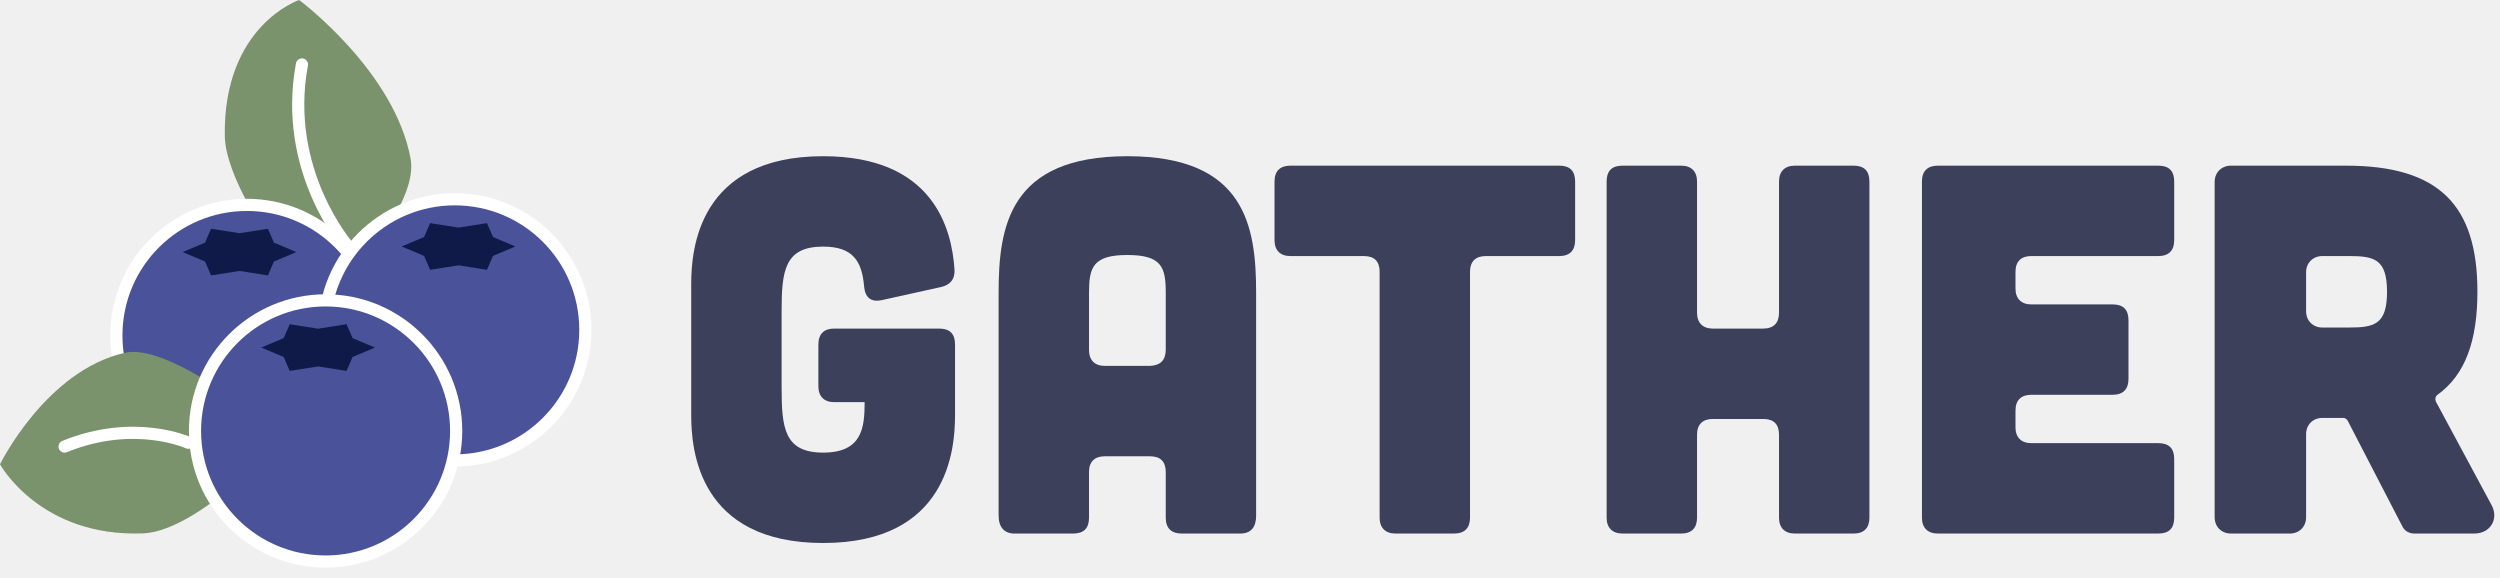
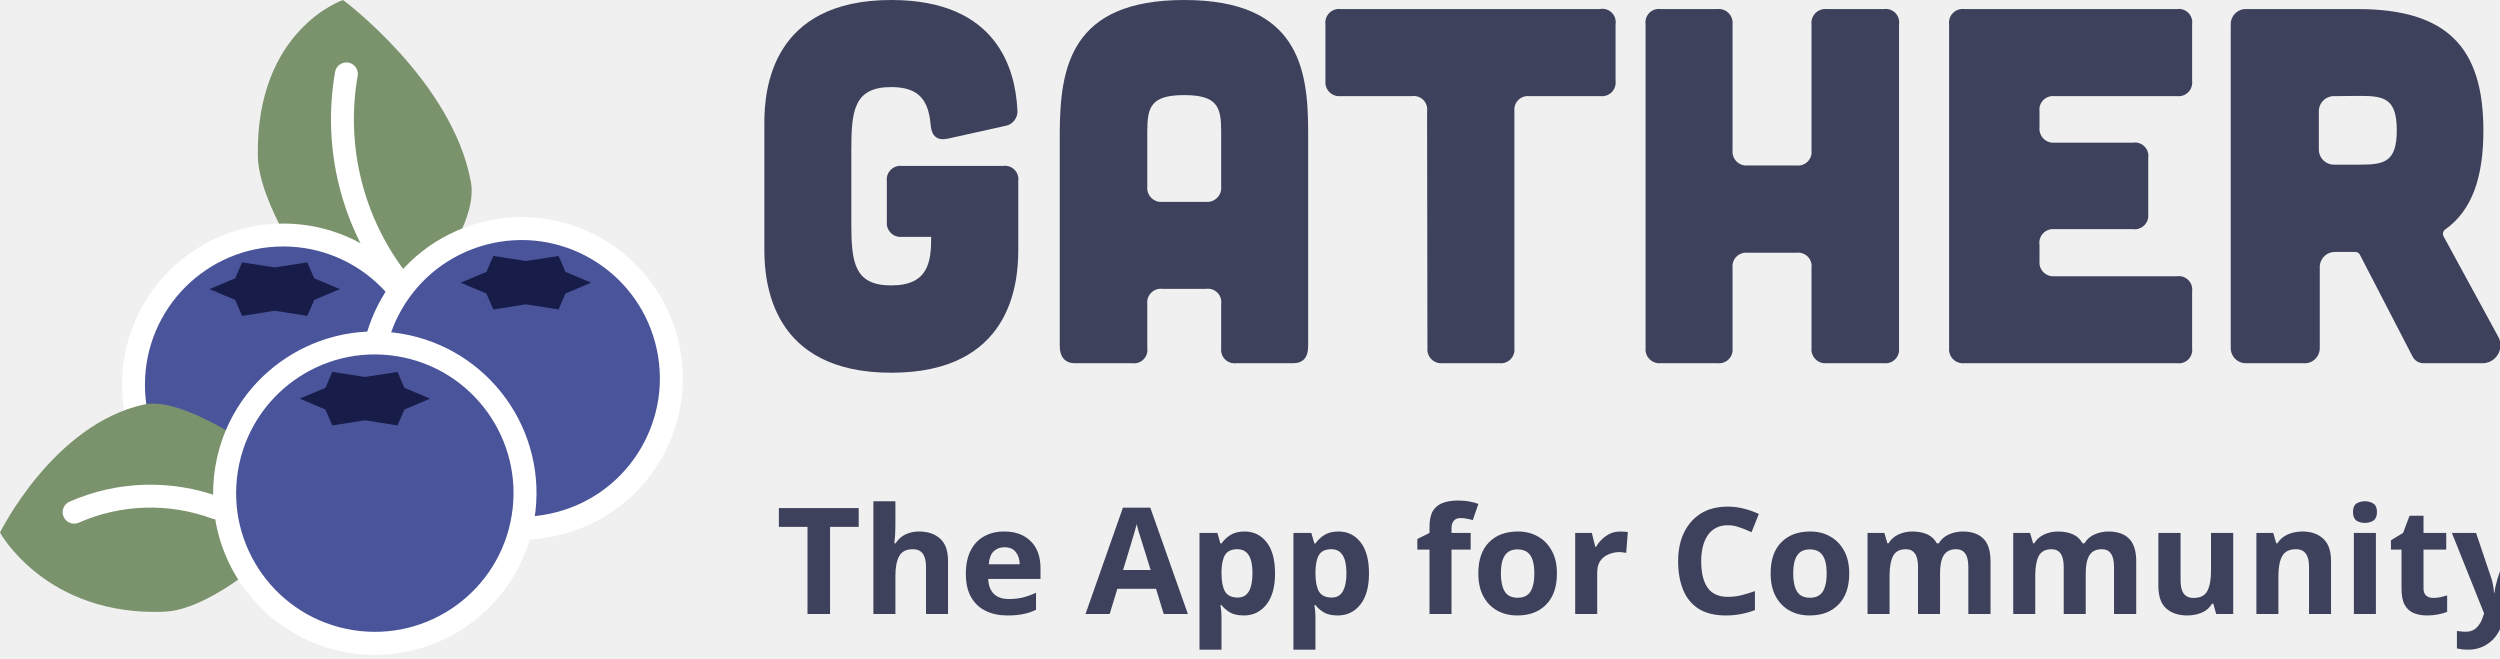
- <svg xmlns="http://www.w3.org/2000/svg" version="1.1" id="Layer_1" x="0px" y="0px" width="616.413px" height="142.357px" viewBox="0 0 616.413 142.357" enable-background="new 0 0 616.413 142.357" xml:space="preserve">
-   <path fill="#7A936C" d="M66.534,59.019c0,0-10.963-15.458-11.109-25.517C55.025,6.292,73.752,0,73.752,0s23.507,17.437,27.49,39.143  c1.732,9.438-10.862,23.893-10.862,23.893" />
-   <circle fill="#4A5399" stroke="#FFFFFF" stroke-width="3" stroke-miterlimit="10" cx="60.889" cy="82.716" r="32.198" />
-   <path fill="#7A936C" d="M56.829,120.188c0,0-12.172,10.966-21.568,11.325C9.85,132.49,0,114.473,0,114.473  s11.376-23.169,30.877-27.504c8.478-1.884,24.683,10.013,24.683,10.013" />
-   <circle fill="#4A5399" stroke="#FFFFFF" stroke-width="3" stroke-miterlimit="10" cx="112.129" cy="81.331" r="32.198" />
-   <circle fill="#4A5399" stroke="#FFFFFF" stroke-width="3" stroke-miterlimit="10" cx="80.277" cy="106.258" r="32.198" />
-   <g>
-     <path fill="#3C405B" d="M170.429,70.003c0-8.552,1.813-31.487,32.523-31.487c27.211,0,31.746,17.881,32.395,27.989   c0.13,2.332-1.037,3.758-3.369,4.276l-14.643,3.24c-2.591,0.518-4.017-0.648-4.275-3.369c-0.519-6.22-2.722-9.848-10.107-9.848   c-9.589,0-10.236,6.09-10.236,16.068V95.53c0,9.978,0.647,16.067,10.236,16.067s10.236-6.09,10.236-12.439h-7.516   c-2.462,0-3.887-1.425-3.887-3.887V84.904c0-2.591,1.425-3.887,3.887-3.887h25.916c2.592,0,3.888,1.296,3.888,3.887v17.493   c0,8.552-1.814,31.487-32.524,31.487s-32.523-22.935-32.523-31.487V70.003z" />
-     <path fill="#3C405B" d="M309.72,127.147c0,2.851-1.296,4.405-3.888,4.405h-14.513c-2.462,0-3.887-1.296-3.887-3.888v-11.273   c0-2.591-1.296-3.887-3.888-3.887h-11.144c-2.462,0-3.888,1.296-3.888,3.887v11.273c0,2.592-1.296,3.888-3.887,3.888h-14.513   c-2.463,0-3.888-1.555-3.888-4.405V72.206c0-16.327,2.592-33.69,31.746-33.69c29.155,0,31.747,17.363,31.747,33.69V127.147z    M287.433,72.206c0-6.22-0.907-9.33-9.46-9.33c-8.552,0-9.459,3.11-9.459,9.33V86.33c0,2.462,1.426,3.887,3.888,3.887h11.144   c2.592-0.129,3.888-1.425,3.888-4.017V72.206z" />
-     <path fill="#3C405B" d="M340.168,67.022c0-2.591-1.296-3.887-3.887-3.887H318.14c-2.462,0-3.887-1.425-3.887-3.887V44.735   c0-2.592,1.425-3.887,3.887-3.887h66.344c2.592,0,3.888,1.295,3.888,3.887v14.513c0,2.462-1.296,3.887-3.888,3.887h-18.141   c-2.462,0-3.887,1.296-3.887,3.887v60.642c0,2.462-1.296,3.888-3.888,3.888h-14.513c-2.462,0-3.888-1.426-3.888-3.888V67.022z" />
-     <path fill="#3C405B" d="M414.542,40.848c2.462,0,3.888,1.425,3.888,3.887v32.394c0,2.462,1.425,3.888,3.887,3.888h12.439   c2.592,0,3.888-1.425,3.888-3.888V44.735c0-2.462,1.425-3.887,3.887-3.887h14.514c2.591,0,3.887,1.295,3.887,3.887v82.929   c0,2.462-1.296,3.888-3.887,3.888H442.53c-2.462,0-3.887-1.426-3.887-3.888v-20.473c0-2.592-1.296-3.888-3.888-3.888h-12.439   c-2.462,0-3.887,1.296-3.887,3.888v20.473c0,2.462-1.296,3.888-3.888,3.888h-14.513c-2.462,0-3.888-1.426-3.888-3.888V44.735   c0-2.592,1.296-3.887,3.888-3.887H414.542z" />
-     <path fill="#3C405B" d="M532.195,40.848c2.591,0,3.887,1.295,3.887,3.887v14.513c0,2.462-1.296,3.887-3.887,3.887h-31.358   c-2.462,0-3.887,1.296-3.887,3.887v4.146c0,2.462,1.425,3.887,3.887,3.887h20.085c2.592,0,3.888,1.296,3.888,3.888v14.513   c0,2.462-1.296,3.887-3.888,3.887h-20.085c-2.462,0-3.887,1.296-3.887,3.887v4.146c0,2.462,1.425,3.888,3.887,3.888h31.358   c2.591,0,3.887,1.295,3.887,3.887v14.512c0,2.592-1.296,3.888-3.887,3.888h-54.423c-2.462,0-3.888-1.426-3.888-3.888V44.735   c0-2.592,1.426-3.887,3.888-3.887H532.195z" />
-     <path fill="#3C405B" d="M614.344,124.555c1.813,3.369-0.26,6.997-4.276,6.997h-14.771c-1.296,0-2.462-0.647-2.98-1.814   l-13.477-26.045c-0.259-0.389-0.647-0.647-1.036-0.647h-5.184c-2.332,0-4.017,1.684-4.017,4.017v20.474   c0,2.332-1.685,4.017-4.017,4.017h-14.513c-2.333,0-4.018-1.685-4.018-4.017V44.865c0-2.333,1.685-4.017,4.018-4.017h28.377   c23.065,0,32.395,9.848,32.395,31.099c0,12.05-2.98,20.473-9.848,25.397c-0.519,0.389-0.648,1.037-0.389,1.685L614.344,124.555z    M572.619,63.135c-2.332,0-4.017,1.685-4.017,4.017v9.588c0,2.333,1.685,4.017,4.017,4.017h6.608c6.22,0,9.33-0.777,9.33-8.811   c0-8.034-3.11-8.812-9.33-8.812H572.619z" />
-   </g>
-   <polygon fill="#101A49" points="78.438,81.044 85.444,79.942 86.935,83.37 92.452,85.696 86.935,88.022 85.444,91.452   78.438,90.349 71.433,91.452 69.944,88.022 64.426,85.696 69.944,83.37 71.433,79.942 " />
-   <polygon fill="#101A49" points="113.06,56.117 120.066,55.014 121.556,58.443 127.073,60.769 121.556,63.095 120.066,66.525   113.06,65.421 106.054,66.525 104.565,63.095 99.048,60.769 104.565,58.443 106.054,55.014 " />
-   <polygon fill="#101A49" points="59.05,57.501 66.057,56.399 67.546,59.828 73.063,62.154 67.546,64.48 66.057,67.91 59.05,66.806   52.044,67.91 50.556,64.48 45.038,62.154 50.556,59.828 52.044,56.399 " />
-   <path fill="none" stroke="#FFFFFF" stroke-width="3" stroke-linecap="round" stroke-miterlimit="10" d="M85.825,60.769  c0,0-16.281-18.559-11.377-44.872" />
-   <path fill="none" stroke="#FFFFFF" stroke-width="3" stroke-linecap="round" stroke-miterlimit="10" d="M46.423,109.159  c0,0-13.256-6.079-30.496,0.943" />
+ <svg xmlns="http://www.w3.org/2000/svg" id="Layer_1" data-name="Layer 1" viewBox="0 0 218.19 57.51">
+   <defs>
+     <style>.cls-1{fill:#7b936c;}.cls-2{fill:#4a549a;}.cls-2,.cls-5{stroke:#fff;stroke-miterlimit:10;stroke-width:2px;}.cls-3,.cls-6{fill:#3e415c;}.cls-4{fill:#171c48;}.cls-5{fill:none;stroke-linecap:round;}.cls-6{font-size:12.95px;font-family:NotoSans-SemiBold, Noto Sans;font-weight:600;}</style>
+   </defs>
+   <path class="cls-1" d="M27,24S22.56,17.69,22.5,13.6C22.34,2.55,29.94,0,29.94,0S39.49,7.08,41.1,15.89c.71,3.83-4.41,9.7-4.41,9.7" />
+   <path class="cls-2" d="M37.79,33.58A13.07,13.07,0,1,1,24.72,20.51,13.07,13.07,0,0,1,37.79,33.58Z" />
+   <path class="cls-1" d="M23.07,48.8s-4.94,4.45-8.75,4.59C4,53.79,0,46.48,0,46.48s4.62-9.41,12.54-11.17c3.44-.77,10,4.06,10,4.06" />
+   <circle class="cls-2" cx="45.52" cy="33.02" r="13.07" transform="translate(-6.95 12.79) rotate(-14.87)" />
+   <circle class="cls-2" cx="32.59" cy="43.14" r="13.07" transform="matrix(0.16, -0.99, 0.99, 0.16, -15.21, 68.4)" />
+   <path class="cls-3" d="M66.71,10.73C66.71,7.81,67.33,0,77.79,0c9.27,0,10.82,6.09,11,9.54A1.29,1.29,0,0,1,87.68,11l-5,1.11c-.88.17-1.36-.22-1.45-1.15-.18-2.12-.93-3.36-3.45-3.36-3.26,0-3.48,2.08-3.48,5.48v6.36c0,3.4.22,5.47,3.48,5.47s3.49-2.07,3.49-4.24H78.72a1.2,1.2,0,0,1-1.32-1.32V15.81a1.19,1.19,0,0,1,1.32-1.33h8.83a1.17,1.17,0,0,1,1.32,1.33v6c0,2.91-.61,10.72-11.08,10.72S66.71,24.68,66.71,21.77Z" />
+   <path class="cls-3" d="M114.17,30.2c0,1-.44,1.5-1.32,1.5H107.9a1.18,1.18,0,0,1-1.32-1.32V26.53a1.17,1.17,0,0,0-1.33-1.32h-3.79a1.19,1.19,0,0,0-1.33,1.32v3.85a1.17,1.17,0,0,1-1.32,1.32h-5c-.84,0-1.32-.53-1.32-1.5V11.48C92.54,5.92,93.42,0,103.35,0s10.82,5.92,10.82,11.48Zm-7.59-18.72c0-2.12-.31-3.18-3.23-3.18s-3.22,1.06-3.22,3.18v4.81a1.22,1.22,0,0,0,1.33,1.33h3.79a1.23,1.23,0,0,0,1.33-1.37Z" />
+   <path class="cls-3" d="M124.55,9.71a1.17,1.17,0,0,0-1.33-1.32H117a1.21,1.21,0,0,1-1.32-1.33V2.12A1.19,1.19,0,0,1,117,.79h22.61A1.17,1.17,0,0,1,141,2.12V7.06a1.19,1.19,0,0,1-1.32,1.33h-6.19a1.19,1.19,0,0,0-1.32,1.32V30.38a1.19,1.19,0,0,1-1.32,1.32h-4.95a1.21,1.21,0,0,1-1.32-1.32Z" />
+   <path class="cls-3" d="M149.89.79a1.21,1.21,0,0,1,1.32,1.33v11a1.21,1.21,0,0,0,1.33,1.32h4.24a1.18,1.18,0,0,0,1.32-1.32v-11A1.21,1.21,0,0,1,159.42.79h5a1.17,1.17,0,0,1,1.32,1.33V30.38a1.19,1.19,0,0,1-1.32,1.32h-5a1.21,1.21,0,0,1-1.32-1.32v-7a1.17,1.17,0,0,0-1.32-1.32h-4.24a1.19,1.19,0,0,0-1.33,1.32v7a1.19,1.19,0,0,1-1.32,1.32h-4.95a1.21,1.21,0,0,1-1.32-1.32V2.12A1.17,1.17,0,0,1,144.94.79Z" />
+   <path class="cls-3" d="M190,.79a1.17,1.17,0,0,1,1.32,1.33V7.06A1.19,1.19,0,0,1,190,8.39H179.29A1.18,1.18,0,0,0,178,9.71v1.42a1.21,1.21,0,0,0,1.32,1.32h6.84a1.17,1.17,0,0,1,1.33,1.33v4.94A1.19,1.19,0,0,1,186.13,20h-6.84A1.19,1.19,0,0,0,178,21.37v1.41a1.21,1.21,0,0,0,1.32,1.33H190a1.17,1.17,0,0,1,1.32,1.32v4.95A1.17,1.17,0,0,1,190,31.7H171.43a1.21,1.21,0,0,1-1.32-1.32V2.12A1.19,1.19,0,0,1,171.43.79Z" />
+   <path class="cls-3" d="M218,29.32a1.57,1.57,0,0,1-1.46,2.38h-5a1.08,1.08,0,0,1-1-.62l-4.59-8.87a.46.46,0,0,0-.35-.22h-1.77a1.32,1.32,0,0,0-1.37,1.37v7A1.32,1.32,0,0,1,201,31.7h-4.94a1.32,1.32,0,0,1-1.37-1.37V2.16A1.32,1.32,0,0,1,196.07.79h9.67c7.85,0,11,3.36,11,10.6,0,4.11-1,7-3.35,8.65a.47.47,0,0,0-.13.58ZM203.75,8.39a1.32,1.32,0,0,0-1.37,1.37V13a1.32,1.32,0,0,0,1.37,1.37H206c2.12,0,3.18-.26,3.18-3s-1.06-3-3.18-3Z" />
+   <polygon class="cls-4" points="31.85 32.9 34.69 32.46 35.3 33.85 37.53 34.79 35.3 35.74 34.69 37.13 31.85 36.68 29 37.13 28.4 35.74 26.16 34.79 28.4 33.85 29 32.46 31.85 32.9" />
+   <polygon class="cls-4" points="45.9 22.78 48.75 22.34 49.35 23.73 51.59 24.67 49.35 25.62 48.75 27.01 45.9 26.56 43.06 27.01 42.45 25.62 40.21 24.67 42.45 23.73 43.06 22.34 45.9 22.78" />
+   <polygon class="cls-4" points="23.97 23.34 26.82 22.9 27.42 24.29 29.66 25.23 27.42 26.18 26.82 27.57 23.97 27.12 21.13 27.57 20.53 26.18 18.29 25.23 20.53 24.29 21.13 22.9 23.97 23.34" />
+   <path class="cls-5" d="M34.84,24.67A23,23,0,0,1,30.23,6.45" />
+   <path class="cls-5" d="M18.85,44.32a16.55,16.55,0,0,0-12.38.38" />
+   <text class="cls-6" transform="translate(67.71 53.59)">The App for Community</text>
</svg>
